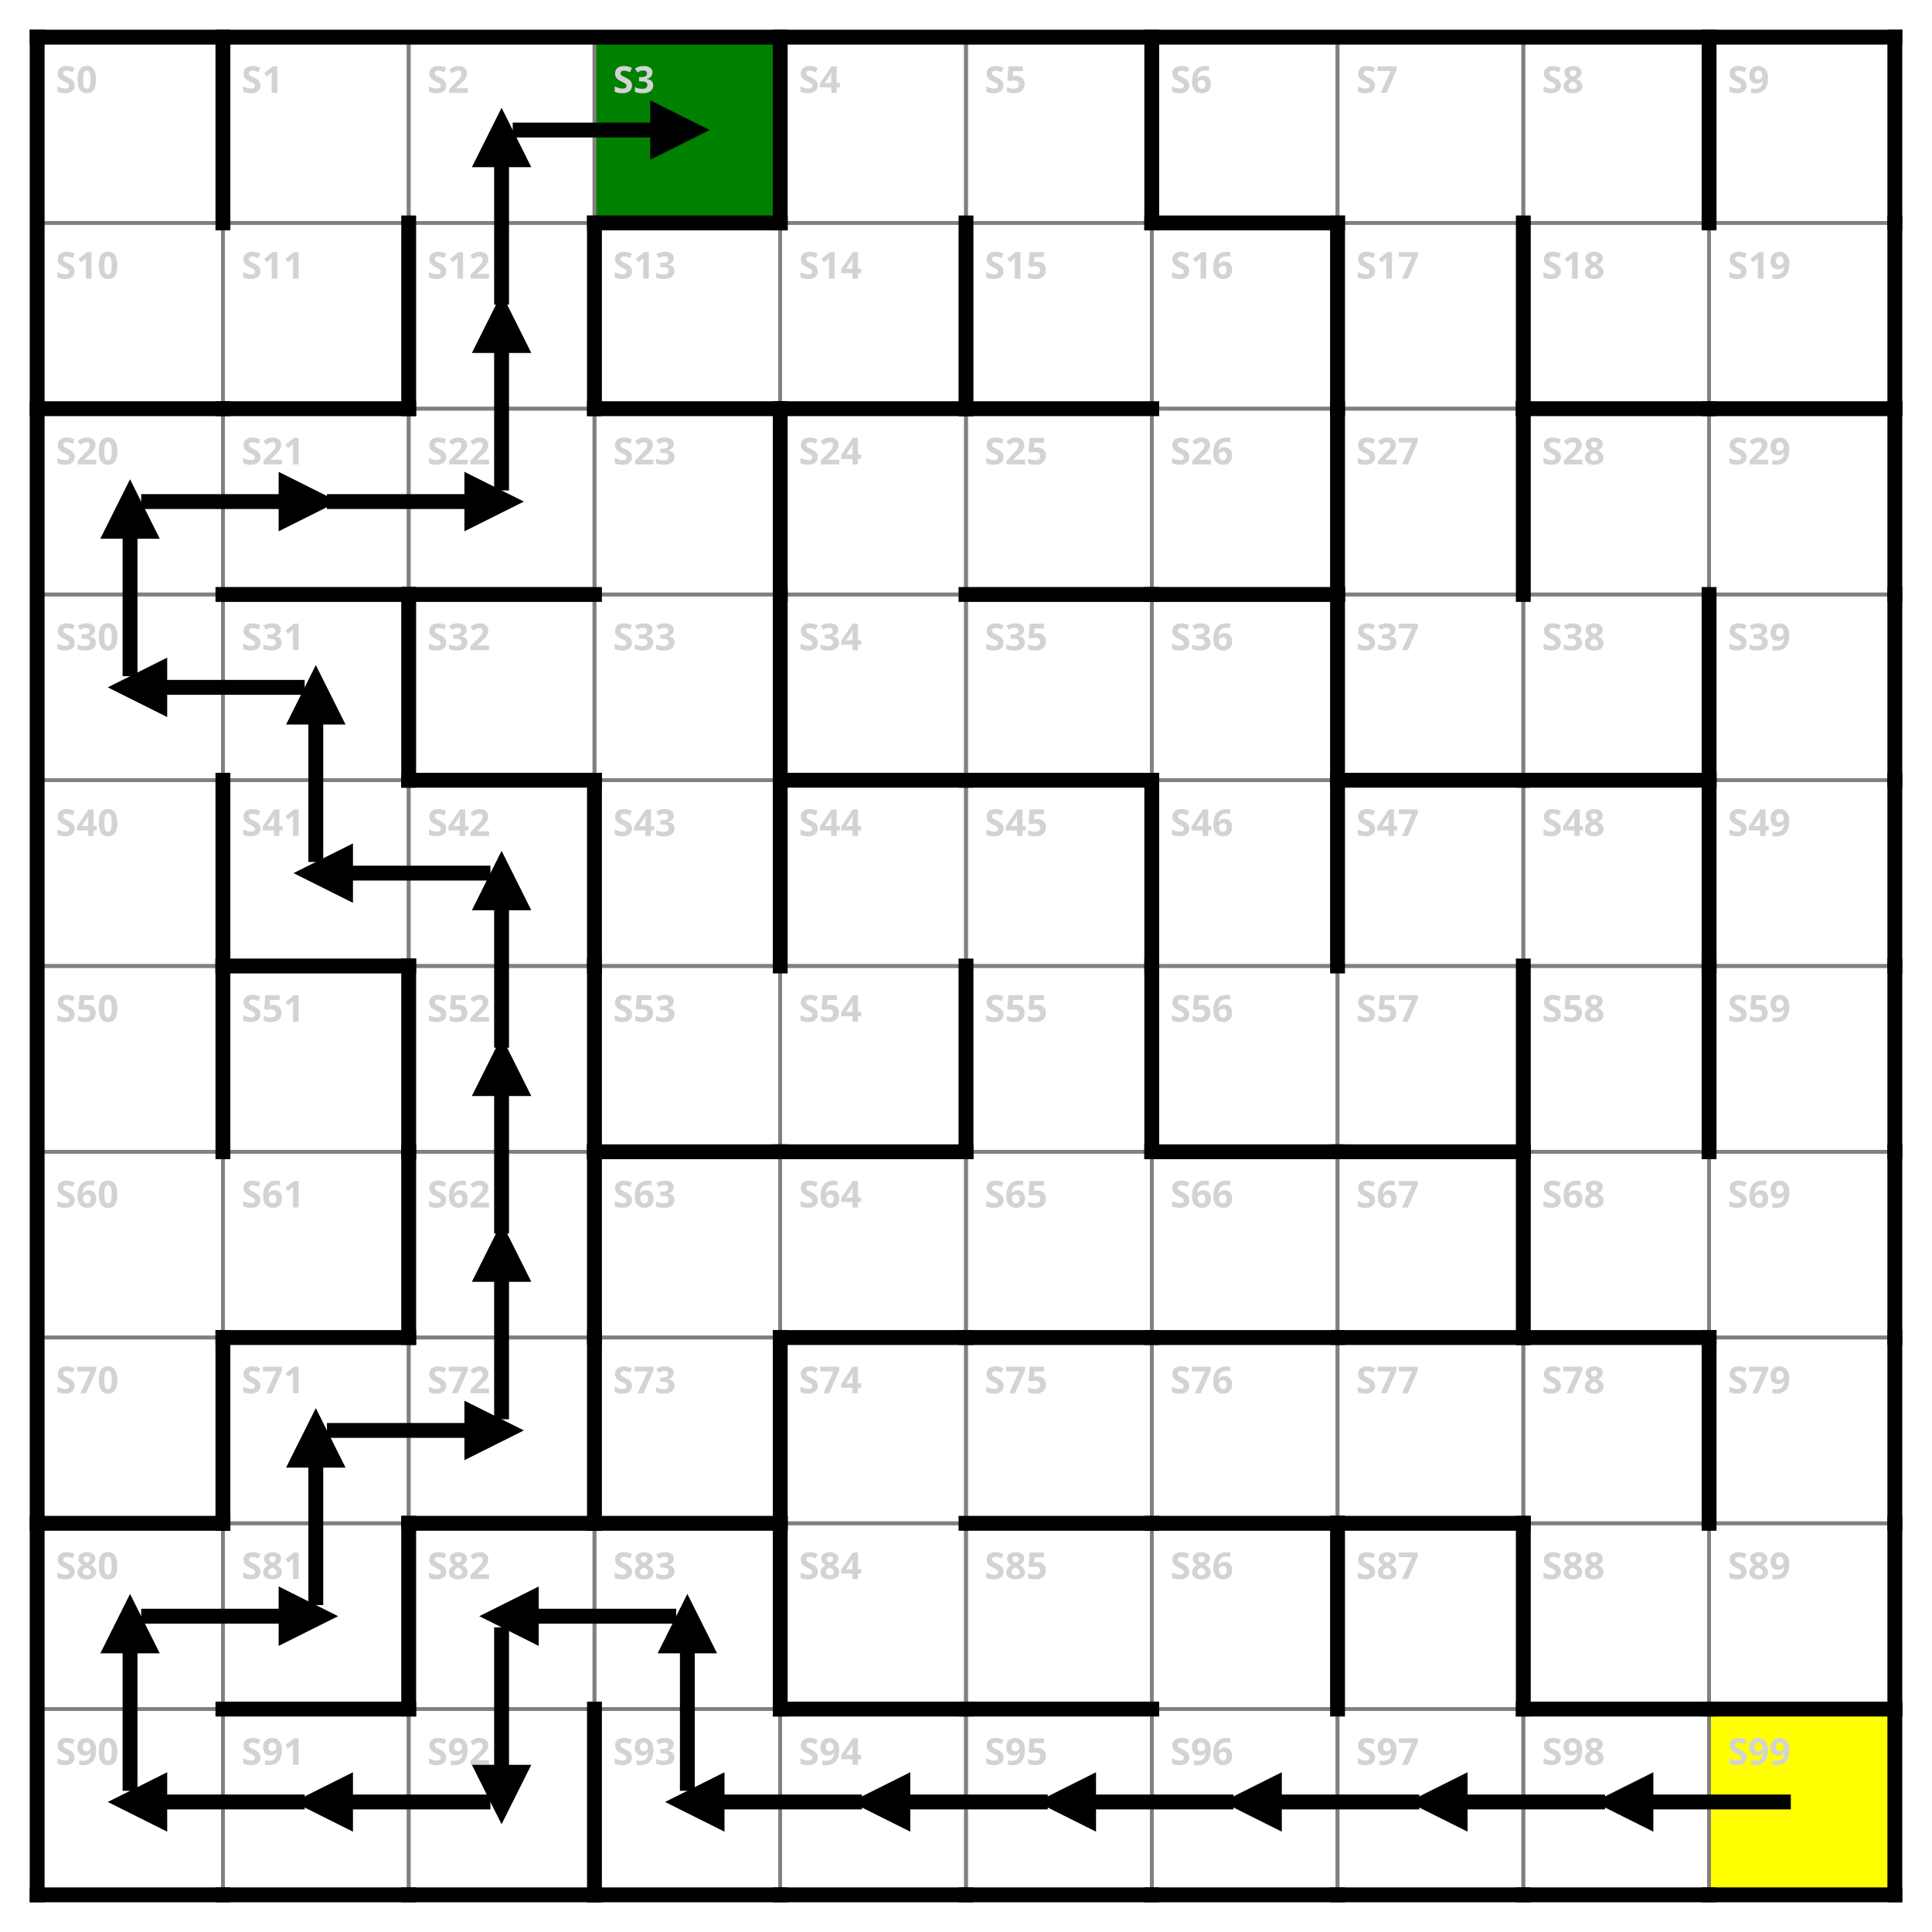
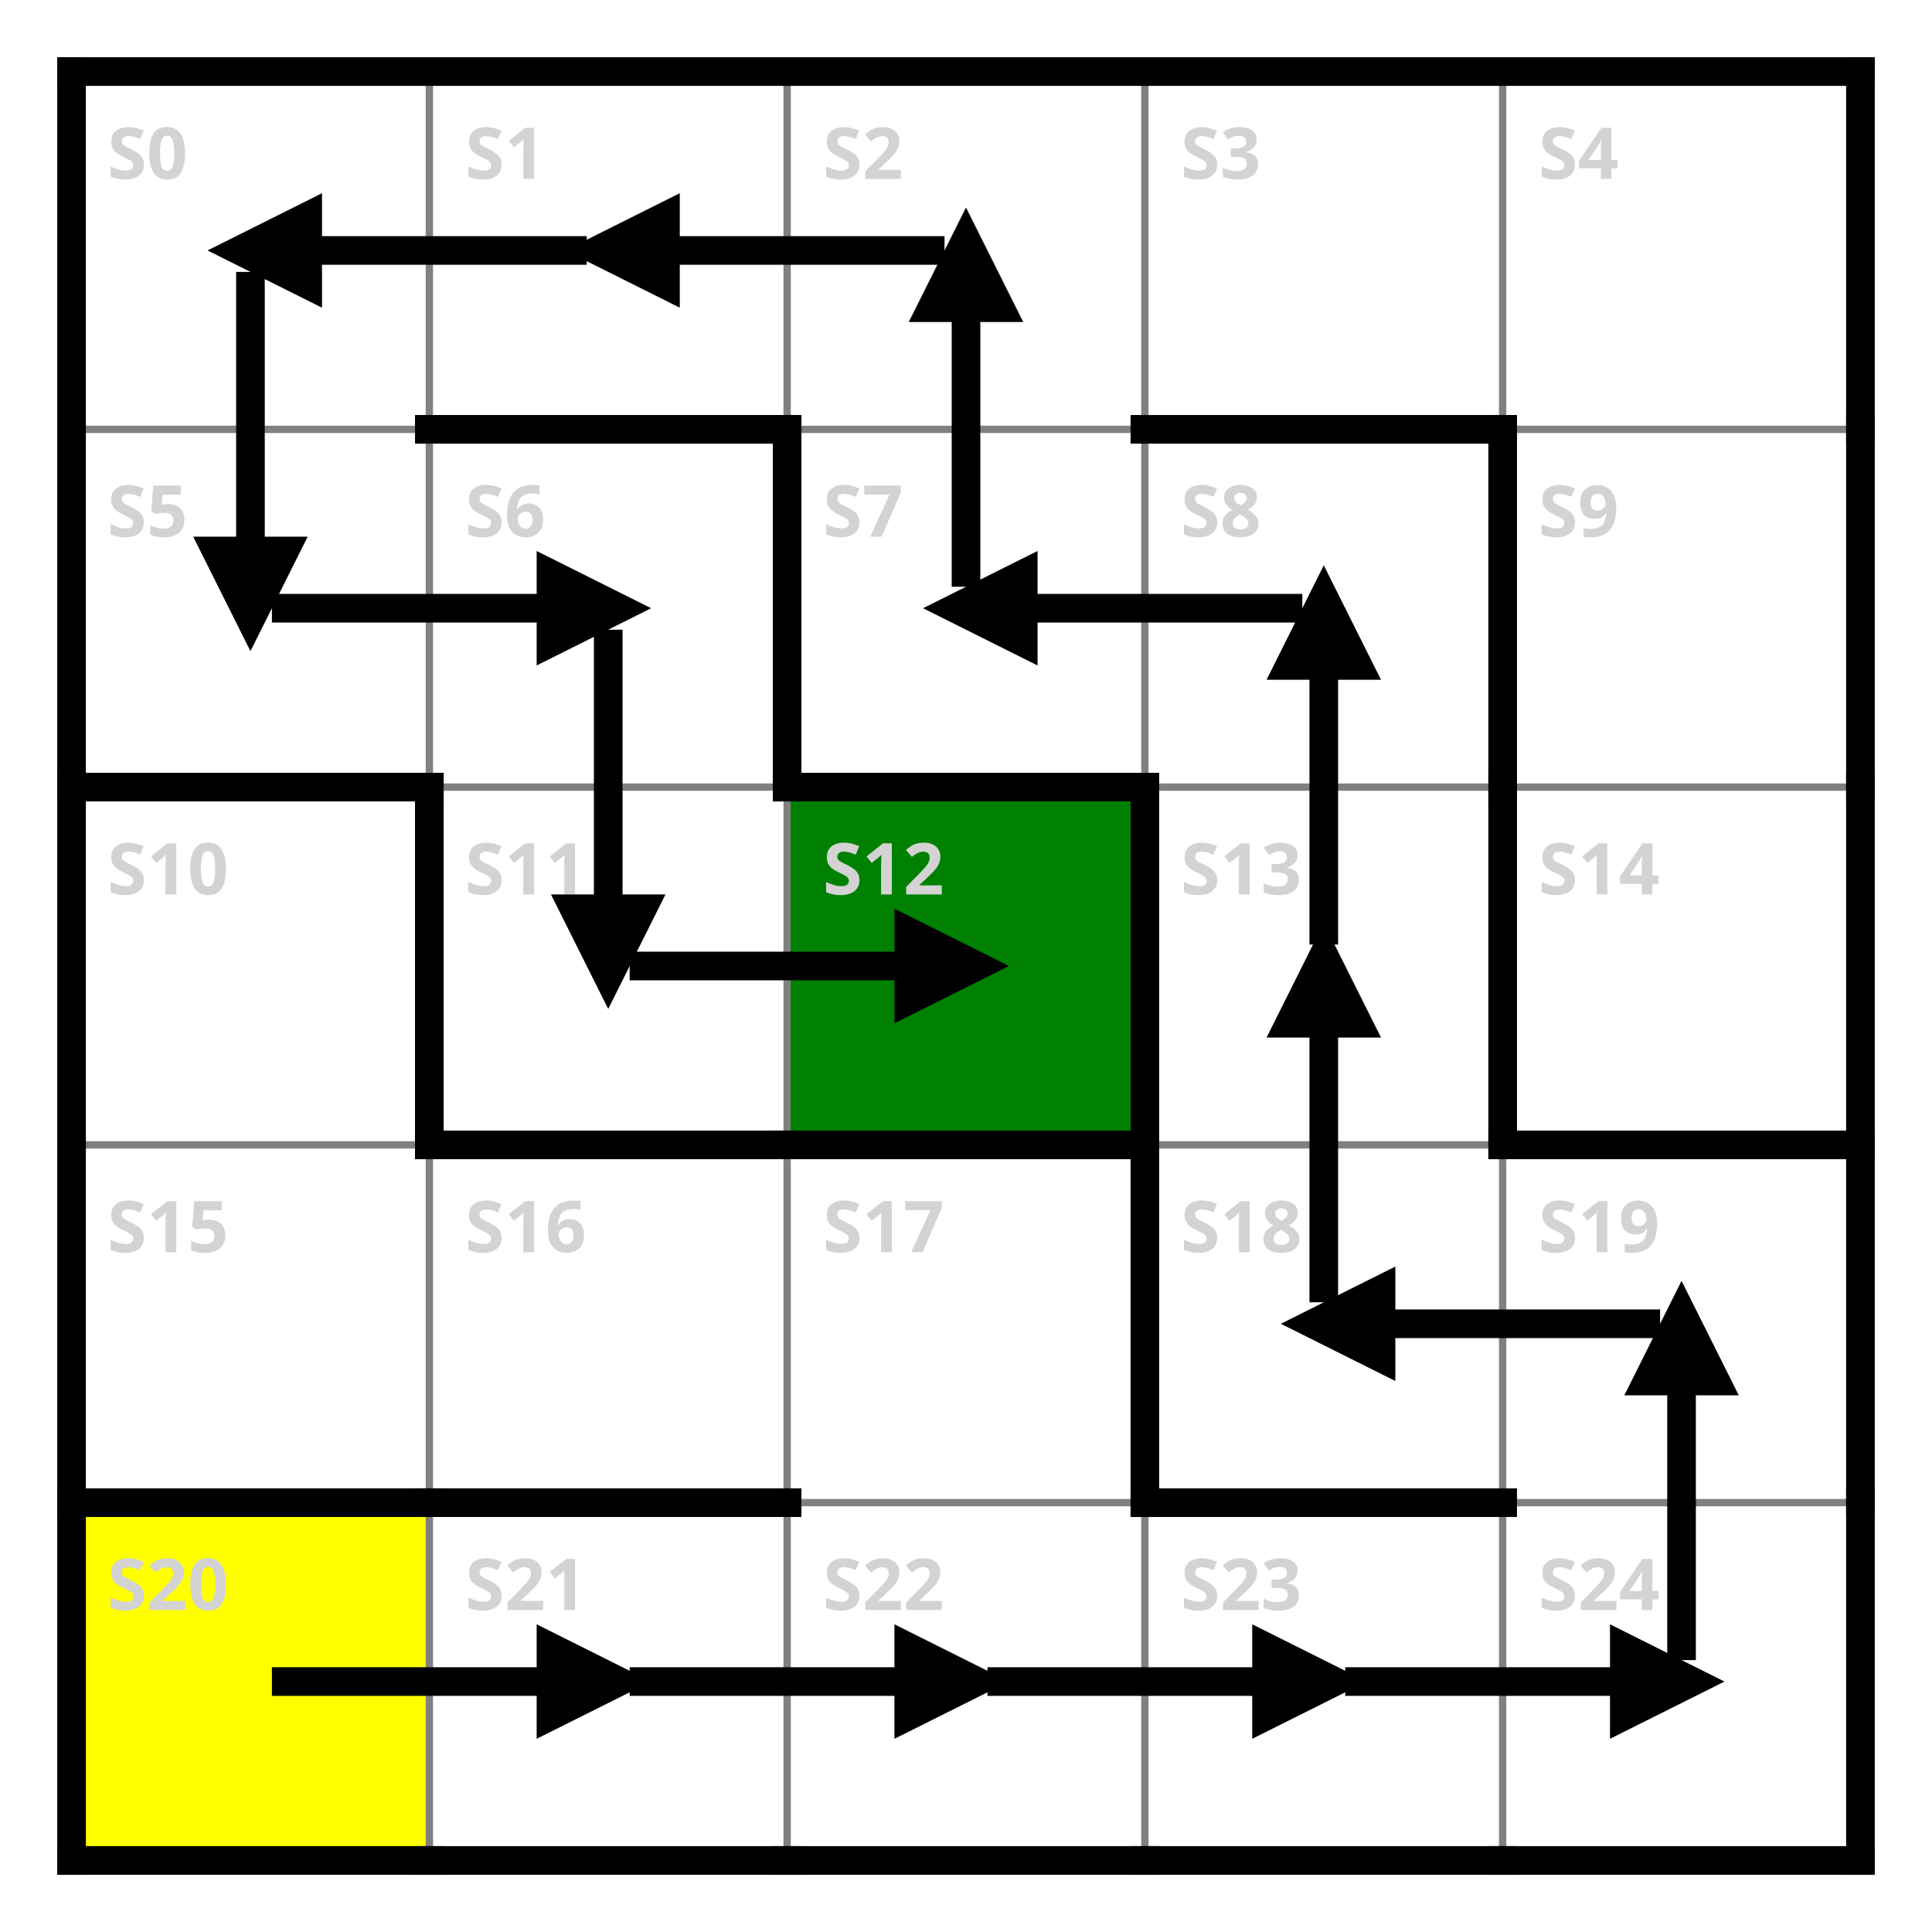
- <svg xmlns="http://www.w3.org/2000/svg" width="520" height="520" viewBox="-10 -10 520 520">
+ <svg xmlns="http://www.w3.org/2000/svg" width="270" height="270" viewBox="-10 -10 270 270">
  <defs>
    <style type="text/css">
line {
    stroke: #000000;
    stroke-linecap: square;
    stroke-width: 4;
}

.small { font: bold 10.0px sans-serif;
         fill: lightgray; }}
</style>
    <marker id="arrow" markerWidth="10" markerHeight="7" refX="0" refY="2" orient="auto">
      <polygon points="0 0, 4 2, 0 4" />
    </marker>
  </defs>
  <rect x="0.0" y="0.0" width="50.0" height="50.0" fill="none" stroke="gray" stroke-width="1" />
  <rect x="0.0" y="50.0" width="50.0" height="50.0" fill="none" stroke="gray" stroke-width="1" />
  <rect x="0.0" y="100.0" width="50.0" height="50.0" fill="none" stroke="gray" stroke-width="1" />
  <rect x="0.0" y="150.0" width="50.0" height="50.0" fill="none" stroke="gray" stroke-width="1" />
-   <rect x="0.0" y="200.0" width="50.0" height="50.0" fill="none" stroke="gray" stroke-width="1" />
-   <rect x="0.0" y="250.0" width="50.0" height="50.0" fill="none" stroke="gray" stroke-width="1" />
-   <rect x="0.0" y="300.0" width="50.0" height="50.0" fill="none" stroke="gray" stroke-width="1" />
-   <rect x="0.0" y="350.0" width="50.0" height="50.0" fill="none" stroke="gray" stroke-width="1" />
-   <rect x="0.0" y="400.0" width="50.0" height="50.0" fill="none" stroke="gray" stroke-width="1" />
-   <rect x="0.0" y="450.0" width="50.0" height="50.0" fill="none" stroke="gray" stroke-width="1" />
+   <rect x="0.0" y="200.0" width="50.0" height="50.0" fill="yellow" stroke="gray" stroke-width="1" />
  <rect x="50.0" y="0.0" width="50.0" height="50.0" fill="none" stroke="gray" stroke-width="1" />
  <rect x="50.0" y="50.0" width="50.0" height="50.0" fill="none" stroke="gray" stroke-width="1" />
  <rect x="50.0" y="100.0" width="50.0" height="50.0" fill="none" stroke="gray" stroke-width="1" />
  <rect x="50.0" y="150.0" width="50.0" height="50.0" fill="none" stroke="gray" stroke-width="1" />
  <rect x="50.0" y="200.0" width="50.0" height="50.0" fill="none" stroke="gray" stroke-width="1" />
-   <rect x="50.0" y="250.0" width="50.0" height="50.0" fill="none" stroke="gray" stroke-width="1" />
-   <rect x="50.0" y="300.0" width="50.0" height="50.0" fill="none" stroke="gray" stroke-width="1" />
-   <rect x="50.0" y="350.0" width="50.0" height="50.0" fill="none" stroke="gray" stroke-width="1" />
-   <rect x="50.0" y="400.0" width="50.0" height="50.0" fill="none" stroke="gray" stroke-width="1" />
-   <rect x="50.0" y="450.0" width="50.0" height="50.0" fill="none" stroke="gray" stroke-width="1" />
  <rect x="100.0" y="0.0" width="50.0" height="50.0" fill="none" stroke="gray" stroke-width="1" />
  <rect x="100.0" y="50.0" width="50.0" height="50.0" fill="none" stroke="gray" stroke-width="1" />
-   <rect x="100.0" y="100.0" width="50.0" height="50.0" fill="none" stroke="gray" stroke-width="1" />
+   <rect x="100.0" y="100.0" width="50.0" height="50.0" fill="green" stroke="gray" stroke-width="1" />
  <rect x="100.0" y="150.0" width="50.0" height="50.0" fill="none" stroke="gray" stroke-width="1" />
  <rect x="100.0" y="200.0" width="50.0" height="50.0" fill="none" stroke="gray" stroke-width="1" />
-   <rect x="100.0" y="250.0" width="50.0" height="50.0" fill="none" stroke="gray" stroke-width="1" />
-   <rect x="100.0" y="300.0" width="50.0" height="50.0" fill="none" stroke="gray" stroke-width="1" />
-   <rect x="100.0" y="350.0" width="50.0" height="50.0" fill="none" stroke="gray" stroke-width="1" />
-   <rect x="100.0" y="400.0" width="50.0" height="50.0" fill="none" stroke="gray" stroke-width="1" />
-   <rect x="100.0" y="450.0" width="50.0" height="50.0" fill="none" stroke="gray" stroke-width="1" />
-   <rect x="150.0" y="0.0" width="50.0" height="50.0" fill="green" stroke="gray" stroke-width="1" />
+   <rect x="150.0" y="0.0" width="50.0" height="50.0" fill="none" stroke="gray" stroke-width="1" />
  <rect x="150.0" y="50.0" width="50.0" height="50.0" fill="none" stroke="gray" stroke-width="1" />
  <rect x="150.0" y="100.0" width="50.0" height="50.0" fill="none" stroke="gray" stroke-width="1" />
  <rect x="150.0" y="150.0" width="50.0" height="50.0" fill="none" stroke="gray" stroke-width="1" />
  <rect x="150.0" y="200.0" width="50.0" height="50.0" fill="none" stroke="gray" stroke-width="1" />
-   <rect x="150.0" y="250.0" width="50.0" height="50.0" fill="none" stroke="gray" stroke-width="1" />
-   <rect x="150.0" y="300.0" width="50.0" height="50.0" fill="none" stroke="gray" stroke-width="1" />
-   <rect x="150.0" y="350.0" width="50.0" height="50.0" fill="none" stroke="gray" stroke-width="1" />
-   <rect x="150.0" y="400.0" width="50.0" height="50.0" fill="none" stroke="gray" stroke-width="1" />
-   <rect x="150.0" y="450.0" width="50.0" height="50.0" fill="none" stroke="gray" stroke-width="1" />
  <rect x="200.0" y="0.0" width="50.0" height="50.0" fill="none" stroke="gray" stroke-width="1" />
  <rect x="200.0" y="50.0" width="50.0" height="50.0" fill="none" stroke="gray" stroke-width="1" />
  <rect x="200.0" y="100.0" width="50.0" height="50.0" fill="none" stroke="gray" stroke-width="1" />
  <rect x="200.0" y="150.0" width="50.0" height="50.0" fill="none" stroke="gray" stroke-width="1" />
  <rect x="200.0" y="200.0" width="50.0" height="50.0" fill="none" stroke="gray" stroke-width="1" />
-   <rect x="200.0" y="250.0" width="50.0" height="50.0" fill="none" stroke="gray" stroke-width="1" />
-   <rect x="200.0" y="300.0" width="50.0" height="50.0" fill="none" stroke="gray" stroke-width="1" />
-   <rect x="200.0" y="350.0" width="50.0" height="50.0" fill="none" stroke="gray" stroke-width="1" />
-   <rect x="200.0" y="400.0" width="50.0" height="50.0" fill="none" stroke="gray" stroke-width="1" />
-   <rect x="200.0" y="450.0" width="50.0" height="50.0" fill="none" stroke="gray" stroke-width="1" />
-   <rect x="250.0" y="0.0" width="50.0" height="50.0" fill="none" stroke="gray" stroke-width="1" />
-   <rect x="250.0" y="50.0" width="50.0" height="50.0" fill="none" stroke="gray" stroke-width="1" />
-   <rect x="250.0" y="100.0" width="50.0" height="50.0" fill="none" stroke="gray" stroke-width="1" />
-   <rect x="250.0" y="150.0" width="50.0" height="50.0" fill="none" stroke="gray" stroke-width="1" />
-   <rect x="250.0" y="200.0" width="50.0" height="50.0" fill="none" stroke="gray" stroke-width="1" />
-   <rect x="250.0" y="250.0" width="50.0" height="50.0" fill="none" stroke="gray" stroke-width="1" />
-   <rect x="250.0" y="300.0" width="50.0" height="50.0" fill="none" stroke="gray" stroke-width="1" />
-   <rect x="250.0" y="350.0" width="50.0" height="50.0" fill="none" stroke="gray" stroke-width="1" />
-   <rect x="250.0" y="400.0" width="50.0" height="50.0" fill="none" stroke="gray" stroke-width="1" />
-   <rect x="250.0" y="450.0" width="50.0" height="50.0" fill="none" stroke="gray" stroke-width="1" />
-   <rect x="300.0" y="0.0" width="50.0" height="50.0" fill="none" stroke="gray" stroke-width="1" />
-   <rect x="300.0" y="50.0" width="50.0" height="50.0" fill="none" stroke="gray" stroke-width="1" />
-   <rect x="300.0" y="100.0" width="50.0" height="50.0" fill="none" stroke="gray" stroke-width="1" />
-   <rect x="300.0" y="150.0" width="50.0" height="50.0" fill="none" stroke="gray" stroke-width="1" />
-   <rect x="300.0" y="200.0" width="50.0" height="50.0" fill="none" stroke="gray" stroke-width="1" />
-   <rect x="300.0" y="250.0" width="50.0" height="50.0" fill="none" stroke="gray" stroke-width="1" />
-   <rect x="300.0" y="300.0" width="50.0" height="50.0" fill="none" stroke="gray" stroke-width="1" />
-   <rect x="300.0" y="350.0" width="50.0" height="50.0" fill="none" stroke="gray" stroke-width="1" />
-   <rect x="300.0" y="400.0" width="50.0" height="50.0" fill="none" stroke="gray" stroke-width="1" />
-   <rect x="300.0" y="450.0" width="50.0" height="50.0" fill="none" stroke="gray" stroke-width="1" />
-   <rect x="350.0" y="0.0" width="50.0" height="50.0" fill="none" stroke="gray" stroke-width="1" />
-   <rect x="350.0" y="50.0" width="50.0" height="50.0" fill="none" stroke="gray" stroke-width="1" />
-   <rect x="350.0" y="100.0" width="50.0" height="50.0" fill="none" stroke="gray" stroke-width="1" />
-   <rect x="350.0" y="150.0" width="50.0" height="50.0" fill="none" stroke="gray" stroke-width="1" />
-   <rect x="350.0" y="200.0" width="50.0" height="50.0" fill="none" stroke="gray" stroke-width="1" />
-   <rect x="350.0" y="250.0" width="50.0" height="50.0" fill="none" stroke="gray" stroke-width="1" />
-   <rect x="350.0" y="300.0" width="50.0" height="50.0" fill="none" stroke="gray" stroke-width="1" />
-   <rect x="350.0" y="350.0" width="50.0" height="50.0" fill="none" stroke="gray" stroke-width="1" />
-   <rect x="350.0" y="400.0" width="50.0" height="50.0" fill="none" stroke="gray" stroke-width="1" />
-   <rect x="350.0" y="450.0" width="50.0" height="50.0" fill="none" stroke="gray" stroke-width="1" />
-   <rect x="400.0" y="0.0" width="50.0" height="50.0" fill="none" stroke="gray" stroke-width="1" />
-   <rect x="400.0" y="50.0" width="50.0" height="50.0" fill="none" stroke="gray" stroke-width="1" />
-   <rect x="400.0" y="100.0" width="50.0" height="50.0" fill="none" stroke="gray" stroke-width="1" />
-   <rect x="400.0" y="150.0" width="50.0" height="50.0" fill="none" stroke="gray" stroke-width="1" />
-   <rect x="400.0" y="200.0" width="50.0" height="50.0" fill="none" stroke="gray" stroke-width="1" />
-   <rect x="400.0" y="250.0" width="50.0" height="50.0" fill="none" stroke="gray" stroke-width="1" />
-   <rect x="400.0" y="300.0" width="50.0" height="50.0" fill="none" stroke="gray" stroke-width="1" />
-   <rect x="400.0" y="350.0" width="50.0" height="50.0" fill="none" stroke="gray" stroke-width="1" />
-   <rect x="400.0" y="400.0" width="50.0" height="50.0" fill="none" stroke="gray" stroke-width="1" />
-   <rect x="400.0" y="450.0" width="50.0" height="50.0" fill="none" stroke="gray" stroke-width="1" />
-   <rect x="450.0" y="0.0" width="50.0" height="50.0" fill="none" stroke="gray" stroke-width="1" />
-   <rect x="450.0" y="50.0" width="50.0" height="50.0" fill="none" stroke="gray" stroke-width="1" />
-   <rect x="450.0" y="100.0" width="50.0" height="50.0" fill="none" stroke="gray" stroke-width="1" />
-   <rect x="450.0" y="150.0" width="50.0" height="50.0" fill="none" stroke="gray" stroke-width="1" />
-   <rect x="450.0" y="200.0" width="50.0" height="50.0" fill="none" stroke="gray" stroke-width="1" />
-   <rect x="450.0" y="250.0" width="50.0" height="50.0" fill="none" stroke="gray" stroke-width="1" />
-   <rect x="450.0" y="300.0" width="50.0" height="50.0" fill="none" stroke="gray" stroke-width="1" />
-   <rect x="450.0" y="350.0" width="50.0" height="50.0" fill="none" stroke="gray" stroke-width="1" />
-   <rect x="450.0" y="400.0" width="50.0" height="50.0" fill="none" stroke="gray" stroke-width="1" />
-   <rect x="450.0" y="450.0" width="50.0" height="50.0" fill="yellow" stroke="gray" stroke-width="1" />
  <text x="5.0" y="15.0" class="small">S0</text>
-   <text x="5.0" y="65.0" class="small">S10</text>
-   <text x="5.0" y="115" class="small">S20</text>
-   <text x="5.0" y="165.0" class="small">S30</text>
-   <text x="5.0" y="215.0" class="small">S40</text>
-   <text x="5.0" y="265.0" class="small">S50</text>
-   <text x="5.0" y="315.0" class="small">S60</text>
-   <text x="5.0" y="365.0" class="small">S70</text>
-   <text x="5.0" y="415" class="small">S80</text>
-   <text x="5.0" y="465" class="small">S90</text>
+   <text x="5.0" y="65.0" class="small">S5</text>
+   <text x="5.0" y="115" class="small">S10</text>
+   <text x="5.0" y="165.0" class="small">S15</text>
+   <text x="5.0" y="215.0" class="small">S20</text>
  <text x="55" y="15.0" class="small">S1</text>
-   <text x="55" y="65.0" class="small">S11</text>
-   <text x="55" y="115" class="small">S21</text>
-   <text x="55" y="165.0" class="small">S31</text>
-   <text x="55" y="215.0" class="small">S41</text>
-   <text x="55" y="265.0" class="small">S51</text>
-   <text x="55" y="315.0" class="small">S61</text>
-   <text x="55" y="365.0" class="small">S71</text>
-   <text x="55" y="415" class="small">S81</text>
-   <text x="55" y="465" class="small">S91</text>
+   <text x="55" y="65.0" class="small">S6</text>
+   <text x="55" y="115" class="small">S11</text>
+   <text x="55" y="165.0" class="small">S16</text>
+   <text x="55" y="215.0" class="small">S21</text>
  <text x="105.0" y="15.0" class="small">S2</text>
-   <text x="105.0" y="65.0" class="small">S12</text>
-   <text x="105.0" y="115" class="small">S22</text>
-   <text x="105.0" y="165.0" class="small">S32</text>
-   <text x="105.0" y="215.0" class="small">S42</text>
-   <text x="105.0" y="265.0" class="small">S52</text>
-   <text x="105.0" y="315.0" class="small">S62</text>
-   <text x="105.0" y="365.0" class="small">S72</text>
-   <text x="105.0" y="415" class="small">S82</text>
-   <text x="105.0" y="465" class="small">S92</text>
+   <text x="105.0" y="65.0" class="small">S7</text>
+   <text x="105.0" y="115" class="small">S12</text>
+   <text x="105.0" y="165.0" class="small">S17</text>
+   <text x="105.0" y="215.0" class="small">S22</text>
  <text x="155.0" y="15.0" class="small">S3</text>
-   <text x="155.0" y="65.0" class="small">S13</text>
-   <text x="155.0" y="115" class="small">S23</text>
-   <text x="155.0" y="165.0" class="small">S33</text>
-   <text x="155.0" y="215.0" class="small">S43</text>
-   <text x="155.0" y="265.0" class="small">S53</text>
-   <text x="155.0" y="315.0" class="small">S63</text>
-   <text x="155.0" y="365.0" class="small">S73</text>
-   <text x="155.0" y="415" class="small">S83</text>
-   <text x="155.0" y="465" class="small">S93</text>
+   <text x="155.0" y="65.0" class="small">S8</text>
+   <text x="155.0" y="115" class="small">S13</text>
+   <text x="155.0" y="165.0" class="small">S18</text>
+   <text x="155.0" y="215.0" class="small">S23</text>
  <text x="205" y="15.0" class="small">S4</text>
-   <text x="205" y="65.0" class="small">S14</text>
-   <text x="205" y="115" class="small">S24</text>
-   <text x="205" y="165.0" class="small">S34</text>
-   <text x="205" y="215.0" class="small">S44</text>
-   <text x="205" y="265.0" class="small">S54</text>
-   <text x="205" y="315.0" class="small">S64</text>
-   <text x="205" y="365.0" class="small">S74</text>
-   <text x="205" y="415" class="small">S84</text>
-   <text x="205" y="465" class="small">S94</text>
-   <text x="255" y="15.0" class="small">S5</text>
-   <text x="255" y="65.0" class="small">S15</text>
-   <text x="255" y="115" class="small">S25</text>
-   <text x="255" y="165.0" class="small">S35</text>
-   <text x="255" y="215.0" class="small">S45</text>
-   <text x="255" y="265.0" class="small">S55</text>
-   <text x="255" y="315.0" class="small">S65</text>
-   <text x="255" y="365.0" class="small">S75</text>
-   <text x="255" y="415" class="small">S85</text>
-   <text x="255" y="465" class="small">S95</text>
-   <text x="305.0" y="15.0" class="small">S6</text>
-   <text x="305.0" y="65.0" class="small">S16</text>
-   <text x="305.0" y="115" class="small">S26</text>
-   <text x="305.0" y="165.0" class="small">S36</text>
-   <text x="305.0" y="215.0" class="small">S46</text>
-   <text x="305.0" y="265.0" class="small">S56</text>
-   <text x="305.0" y="315.0" class="small">S66</text>
-   <text x="305.0" y="365.0" class="small">S76</text>
-   <text x="305.0" y="415" class="small">S86</text>
-   <text x="305.0" y="465" class="small">S96</text>
-   <text x="355.0" y="15.0" class="small">S7</text>
-   <text x="355.0" y="65.0" class="small">S17</text>
-   <text x="355.0" y="115" class="small">S27</text>
-   <text x="355.0" y="165.0" class="small">S37</text>
-   <text x="355.0" y="215.0" class="small">S47</text>
-   <text x="355.0" y="265.0" class="small">S57</text>
-   <text x="355.0" y="315.0" class="small">S67</text>
-   <text x="355.0" y="365.0" class="small">S77</text>
-   <text x="355.0" y="415" class="small">S87</text>
-   <text x="355.0" y="465" class="small">S97</text>
-   <text x="405.0" y="15.0" class="small">S8</text>
-   <text x="405.0" y="65.0" class="small">S18</text>
-   <text x="405.0" y="115" class="small">S28</text>
-   <text x="405.0" y="165.0" class="small">S38</text>
-   <text x="405.0" y="215.0" class="small">S48</text>
-   <text x="405.0" y="265.0" class="small">S58</text>
-   <text x="405.0" y="315.0" class="small">S68</text>
-   <text x="405.0" y="365.0" class="small">S78</text>
-   <text x="405.0" y="415" class="small">S88</text>
-   <text x="405.0" y="465" class="small">S98</text>
-   <text x="455.0" y="15.0" class="small">S9</text>
-   <text x="455.0" y="65.0" class="small">S19</text>
-   <text x="455.0" y="115" class="small">S29</text>
-   <text x="455.0" y="165.0" class="small">S39</text>
-   <text x="455.0" y="215.0" class="small">S49</text>
-   <text x="455.0" y="265.0" class="small">S59</text>
-   <text x="455.0" y="315.0" class="small">S69</text>
-   <text x="455.0" y="365.0" class="small">S79</text>
-   <text x="455.0" y="415" class="small">S89</text>
-   <text x="455.0" y="465" class="small">S99</text>
-   <line x1="50.0" y1="0.0" x2="50.0" y2="50.0" />
+   <text x="205" y="65.0" class="small">S9</text>
+   <text x="205" y="115" class="small">S14</text>
+   <text x="205" y="165.0" class="small">S19</text>
+   <text x="205" y="215.0" class="small">S24</text>
  <line x1="0.0" y1="100.0" x2="50.0" y2="100.0" />
-   <line x1="50.0" y1="200.0" x2="50.0" y2="250.0" />
-   <line x1="50.0" y1="250.0" x2="50.0" y2="300.0" />
-   <line x1="0.0" y1="400.0" x2="50.0" y2="400.0" />
-   <line x1="50.0" y1="350.0" x2="50.0" y2="400.0" />
-   <line x1="0.0" y1="500.0" x2="50.0" y2="500.0" />
-   <line x1="50.0" y1="100.0" x2="100.0" y2="100.0" />
+   <line x1="50.0" y1="100.0" x2="50.0" y2="150.0" />
+   <line x1="0.0" y1="200.0" x2="50.0" y2="200.0" />
+   <line x1="0.0" y1="250.0" x2="50.0" y2="250.0" />
+   <line x1="50.0" y1="50.0" x2="100.0" y2="50.0" />
  <line x1="100.0" y1="50.0" x2="100.0" y2="100.0" />
  <line x1="50.0" y1="150.0" x2="100.0" y2="150.0" />
-   <line x1="100.0" y1="150.0" x2="100.0" y2="200.0" />
+   <line x1="50.0" y1="200.0" x2="100.0" y2="200.0" />
  <line x1="50.0" y1="250.0" x2="100.0" y2="250.0" />
-   <line x1="100.0" y1="250.0" x2="100.0" y2="300.0" />
-   <line x1="50.0" y1="350.0" x2="100.0" y2="350.0" />
-   <line x1="100.0" y1="300.0" x2="100.0" y2="350.0" />
-   <line x1="50.0" y1="450.0" x2="100.0" y2="450.0" />
-   <line x1="100.0" y1="400.0" x2="100.0" y2="450.0" />
-   <line x1="50.0" y1="500.0" x2="100.0" y2="500.0" />
-   <line x1="150.0" y1="50.0" x2="150.0" y2="100.0" />
+   <line x1="100.0" y1="100.0" x2="150.0" y2="100.0" />
  <line x1="100.0" y1="150.0" x2="150.0" y2="150.0" />
-   <line x1="100.0" y1="200.0" x2="150.0" y2="200.0" />
-   <line x1="150.0" y1="200.0" x2="150.0" y2="250.0" />
-   <line x1="150.0" y1="250.0" x2="150.0" y2="300.0" />
-   <line x1="150.0" y1="300.0" x2="150.0" y2="350.0" />
-   <line x1="100.0" y1="400.0" x2="150.0" y2="400.0" />
-   <line x1="150.0" y1="350.0" x2="150.0" y2="400.0" />
-   <line x1="100.0" y1="500.0" x2="150.0" y2="500.0" />
-   <line x1="150.0" y1="450.0" x2="150.0" y2="500.0" />
+   <line x1="150.0" y1="100.0" x2="150.0" y2="150.0" />
+   <line x1="150.0" y1="150.0" x2="150.0" y2="200.0" />
+   <line x1="100.0" y1="250.0" x2="150.0" y2="250.0" />
  <line x1="150.0" y1="50.0" x2="200.0" y2="50.0" />
-   <line x1="200.0" y1="0.0" x2="200.0" y2="50.0" />
-   <line x1="150.0" y1="100.0" x2="200.0" y2="100.0" />
+   <line x1="200.0" y1="50.0" x2="200.0" y2="100.0" />
  <line x1="200.0" y1="100.0" x2="200.0" y2="150.0" />
-   <line x1="200.0" y1="150.0" x2="200.0" y2="200.0" />
-   <line x1="200.0" y1="200.0" x2="200.0" y2="250.0" />
-   <line x1="150.0" y1="300.0" x2="200.0" y2="300.0" />
-   <line x1="150.0" y1="400.0" x2="200.0" y2="400.0" />
-   <line x1="200.0" y1="350.0" x2="200.0" y2="400.0" />
-   <line x1="200.0" y1="400.0" x2="200.0" y2="450.0" />
-   <line x1="150.0" y1="500.0" x2="200.0" y2="500.0" />
-   <line x1="200.0" y1="100.0" x2="250.0" y2="100.0" />
+   <line x1="150.0" y1="200.0" x2="200.0" y2="200.0" />
+   <line x1="150.0" y1="250.0" x2="200.0" y2="250.0" />
+   <line x1="250.0" y1="0.0" x2="250.0" y2="50.0" />
  <line x1="250.0" y1="50.0" x2="250.0" y2="100.0" />
-   <line x1="200.0" y1="200.0" x2="250.0" y2="200.0" />
-   <line x1="200.0" y1="300.0" x2="250.0" y2="300.0" />
-   <line x1="250.0" y1="250.0" x2="250.0" y2="300.0" />
-   <line x1="200.0" y1="350.0" x2="250.0" y2="350.0" />
-   <line x1="200.0" y1="450.0" x2="250.0" y2="450.0" />
-   <line x1="200.0" y1="500.0" x2="250.0" y2="500.0" />
-   <line x1="300.0" y1="0.0" x2="300.0" y2="50.0" />
-   <line x1="250.0" y1="100.0" x2="300.0" y2="100.0" />
-   <line x1="250.0" y1="150.0" x2="300.0" y2="150.0" />
-   <line x1="250.0" y1="200.0" x2="300.0" y2="200.0" />
-   <line x1="300.0" y1="200.0" x2="300.0" y2="250.0" />
-   <line x1="300.0" y1="250.0" x2="300.0" y2="300.0" />
-   <line x1="250.0" y1="350.0" x2="300.0" y2="350.0" />
-   <line x1="250.0" y1="400.0" x2="300.0" y2="400.0" />
-   <line x1="250.0" y1="450.0" x2="300.0" y2="450.0" />
-   <line x1="250.0" y1="500.0" x2="300.0" y2="500.0" />
-   <line x1="300.0" y1="50.0" x2="350.0" y2="50.0" />
-   <line x1="350.0" y1="50.0" x2="350.0" y2="100.0" />
-   <line x1="300.0" y1="150.0" x2="350.0" y2="150.0" />
-   <line x1="350.0" y1="100.0" x2="350.0" y2="150.0" />
-   <line x1="350.0" y1="150.0" x2="350.0" y2="200.0" />
-   <line x1="350.0" y1="200.0" x2="350.0" y2="250.0" />
-   <line x1="300.0" y1="300.0" x2="350.0" y2="300.0" />
-   <line x1="300.0" y1="350.0" x2="350.0" y2="350.0" />
-   <line x1="300.0" y1="400.0" x2="350.0" y2="400.0" />
-   <line x1="350.0" y1="400.0" x2="350.0" y2="450.0" />
-   <line x1="300.0" y1="500.0" x2="350.0" y2="500.0" />
-   <line x1="400.0" y1="50.0" x2="400.0" y2="100.0" />
-   <line x1="400.0" y1="100.0" x2="400.0" y2="150.0" />
-   <line x1="350.0" y1="200.0" x2="400.0" y2="200.0" />
-   <line x1="350.0" y1="300.0" x2="400.0" y2="300.0" />
-   <line x1="400.0" y1="250.0" x2="400.0" y2="300.0" />
-   <line x1="350.0" y1="350.0" x2="400.0" y2="350.0" />
-   <line x1="400.0" y1="300.0" x2="400.0" y2="350.0" />
-   <line x1="350.0" y1="400.0" x2="400.0" y2="400.0" />
-   <line x1="400.0" y1="400.0" x2="400.0" y2="450.0" />
-   <line x1="350.0" y1="500.0" x2="400.0" y2="500.0" />
-   <line x1="450.0" y1="0.0" x2="450.0" y2="50.0" />
-   <line x1="400.0" y1="100.0" x2="450.0" y2="100.0" />
-   <line x1="400.0" y1="200.0" x2="450.0" y2="200.0" />
-   <line x1="450.0" y1="150.0" x2="450.0" y2="200.0" />
-   <line x1="450.0" y1="200.0" x2="450.0" y2="250.0" />
-   <line x1="450.0" y1="250.0" x2="450.0" y2="300.0" />
-   <line x1="400.0" y1="350.0" x2="450.0" y2="350.0" />
-   <line x1="450.0" y1="350.0" x2="450.0" y2="400.0" />
-   <line x1="400.0" y1="450.0" x2="450.0" y2="450.0" />
-   <line x1="400.0" y1="500.0" x2="450.0" y2="500.0" />
-   <line x1="500.0" y1="0.0" x2="500.0" y2="50.0" />
-   <line x1="450.0" y1="100.0" x2="500.0" y2="100.0" />
-   <line x1="500.0" y1="50.0" x2="500.0" y2="100.0" />
-   <line x1="500.0" y1="100.0" x2="500.0" y2="150.0" />
-   <line x1="500.0" y1="150.0" x2="500.0" y2="200.0" />
-   <line x1="500.0" y1="200.0" x2="500.0" y2="250.0" />
-   <line x1="500.0" y1="250.0" x2="500.0" y2="300.0" />
-   <line x1="500.0" y1="300.0" x2="500.0" y2="350.0" />
-   <line x1="500.0" y1="350.0" x2="500.0" y2="400.0" />
-   <line x1="450.0" y1="450.0" x2="500.0" y2="450.0" />
-   <line x1="500.0" y1="400.0" x2="500.0" y2="450.0" />
-   <line x1="450.0" y1="500.0" x2="500.0" y2="500.0" />
-   <line x1="500.0" y1="450.0" x2="500.0" y2="500.0" />
-   <line x1="470" y1="475.0" x2="435" y2="475.0" stroke="#000" stroke-width="4" marker-end="url(#arrow)" />
-   <line x1="420" y1="475.0" x2="385" y2="475.0" stroke="#000" stroke-width="4" marker-end="url(#arrow)" />
-   <line x1="370.0" y1="475.0" x2="335.0" y2="475.0" stroke="#000" stroke-width="4" marker-end="url(#arrow)" />
-   <line x1="320.0" y1="475.0" x2="285.0" y2="475.0" stroke="#000" stroke-width="4" marker-end="url(#arrow)" />
-   <line x1="270.0" y1="475.0" x2="235.0" y2="475.0" stroke="#000" stroke-width="4" marker-end="url(#arrow)" />
-   <line x1="220.0" y1="475.0" x2="185.0" y2="475.0" stroke="#000" stroke-width="4" marker-end="url(#arrow)" />
-   <line x1="175.0" y1="470" x2="175.0" y2="435" stroke="#000" stroke-width="4" marker-end="url(#arrow)" />
-   <line x1="170.0" y1="425.0" x2="135.0" y2="425.0" stroke="#000" stroke-width="4" marker-end="url(#arrow)" />
-   <line x1="125.0" y1="430.0" x2="125.0" y2="465.0" stroke="#000" stroke-width="4" marker-end="url(#arrow)" />
-   <line x1="120" y1="475.0" x2="85" y2="475.0" stroke="#000" stroke-width="4" marker-end="url(#arrow)" />
-   <line x1="70.0" y1="475.0" x2="35.0" y2="475.0" stroke="#000" stroke-width="4" marker-end="url(#arrow)" />
-   <line x1="25.0" y1="470" x2="25.0" y2="435" stroke="#000" stroke-width="4" marker-end="url(#arrow)" />
-   <line x1="30.0" y1="425.0" x2="65.0" y2="425.0" stroke="#000" stroke-width="4" marker-end="url(#arrow)" />
-   <line x1="75.0" y1="420" x2="75.0" y2="385" stroke="#000" stroke-width="4" marker-end="url(#arrow)" />
-   <line x1="80.0" y1="375.0" x2="115.0" y2="375.0" stroke="#000" stroke-width="4" marker-end="url(#arrow)" />
-   <line x1="125.0" y1="370.0" x2="125.0" y2="335.0" stroke="#000" stroke-width="4" marker-end="url(#arrow)" />
-   <line x1="125.0" y1="320.0" x2="125.0" y2="285.0" stroke="#000" stroke-width="4" marker-end="url(#arrow)" />
-   <line x1="125.0" y1="270.0" x2="125.0" y2="235.0" stroke="#000" stroke-width="4" marker-end="url(#arrow)" />
-   <line x1="120" y1="225.0" x2="85" y2="225.0" stroke="#000" stroke-width="4" marker-end="url(#arrow)" />
-   <line x1="75.0" y1="220.0" x2="75.0" y2="185.0" stroke="#000" stroke-width="4" marker-end="url(#arrow)" />
-   <line x1="70.0" y1="175.0" x2="35.0" y2="175.0" stroke="#000" stroke-width="4" marker-end="url(#arrow)" />
-   <line x1="25.0" y1="170.0" x2="25.0" y2="135.0" stroke="#000" stroke-width="4" marker-end="url(#arrow)" />
-   <line x1="30.0" y1="125.0" x2="65.0" y2="125.0" stroke="#000" stroke-width="4" marker-end="url(#arrow)" />
+   <line x1="200.0" y1="150.0" x2="250.0" y2="150.0" />
+   <line x1="250.0" y1="100.0" x2="250.0" y2="150.0" />
+   <line x1="250.0" y1="150.0" x2="250.0" y2="200.0" />
+   <line x1="200.0" y1="250.0" x2="250.0" y2="250.0" />
+   <line x1="250.0" y1="200.0" x2="250.0" y2="250.0" />
+   <line x1="30.0" y1="225.0" x2="65.0" y2="225.0" stroke="#000" stroke-width="4" marker-end="url(#arrow)" />
+   <line x1="80.0" y1="225.0" x2="115.0" y2="225.0" stroke="#000" stroke-width="4" marker-end="url(#arrow)" />
+   <line x1="130.0" y1="225.0" x2="165.0" y2="225.0" stroke="#000" stroke-width="4" marker-end="url(#arrow)" />
+   <line x1="180.0" y1="225.0" x2="215.0" y2="225.0" stroke="#000" stroke-width="4" marker-end="url(#arrow)" />
+   <line x1="225.0" y1="220.0" x2="225.0" y2="185.0" stroke="#000" stroke-width="4" marker-end="url(#arrow)" />
+   <line x1="220.0" y1="175.0" x2="185.0" y2="175.0" stroke="#000" stroke-width="4" marker-end="url(#arrow)" />
+   <line x1="175.0" y1="170.0" x2="175.0" y2="135.0" stroke="#000" stroke-width="4" marker-end="url(#arrow)" />
+   <line x1="175.0" y1="120" x2="175.0" y2="85" stroke="#000" stroke-width="4" marker-end="url(#arrow)" />
+   <line x1="170.0" y1="75.0" x2="135.0" y2="75.0" stroke="#000" stroke-width="4" marker-end="url(#arrow)" />
+   <line x1="125.0" y1="70.0" x2="125.0" y2="35.0" stroke="#000" stroke-width="4" marker-end="url(#arrow)" />
+   <line x1="120" y1="25.0" x2="85" y2="25.0" stroke="#000" stroke-width="4" marker-end="url(#arrow)" />
+   <line x1="70.0" y1="25.0" x2="35.0" y2="25.0" stroke="#000" stroke-width="4" marker-end="url(#arrow)" />
+   <line x1="25.0" y1="30.0" x2="25.0" y2="65.0" stroke="#000" stroke-width="4" marker-end="url(#arrow)" />
+   <line x1="30.0" y1="75.0" x2="65.0" y2="75.0" stroke="#000" stroke-width="4" marker-end="url(#arrow)" />
+   <line x1="75.0" y1="80.0" x2="75.0" y2="115.0" stroke="#000" stroke-width="4" marker-end="url(#arrow)" />
  <line x1="80.0" y1="125.0" x2="115.0" y2="125.0" stroke="#000" stroke-width="4" marker-end="url(#arrow)" />
-   <line x1="125.0" y1="120" x2="125.0" y2="85" stroke="#000" stroke-width="4" marker-end="url(#arrow)" />
-   <line x1="125.0" y1="70.0" x2="125.0" y2="35.0" stroke="#000" stroke-width="4" marker-end="url(#arrow)" />
-   <line x1="130.0" y1="25.0" x2="165.0" y2="25.0" stroke="#000" stroke-width="4" marker-end="url(#arrow)" />
-   <line x1="0" y1="0" x2="500" y2="0" />
-   <line x1="0" y1="0" x2="0" y2="500" />
+   <line x1="0" y1="0" x2="250" y2="0" />
+   <line x1="0" y1="0" x2="0" y2="250" />
</svg>
